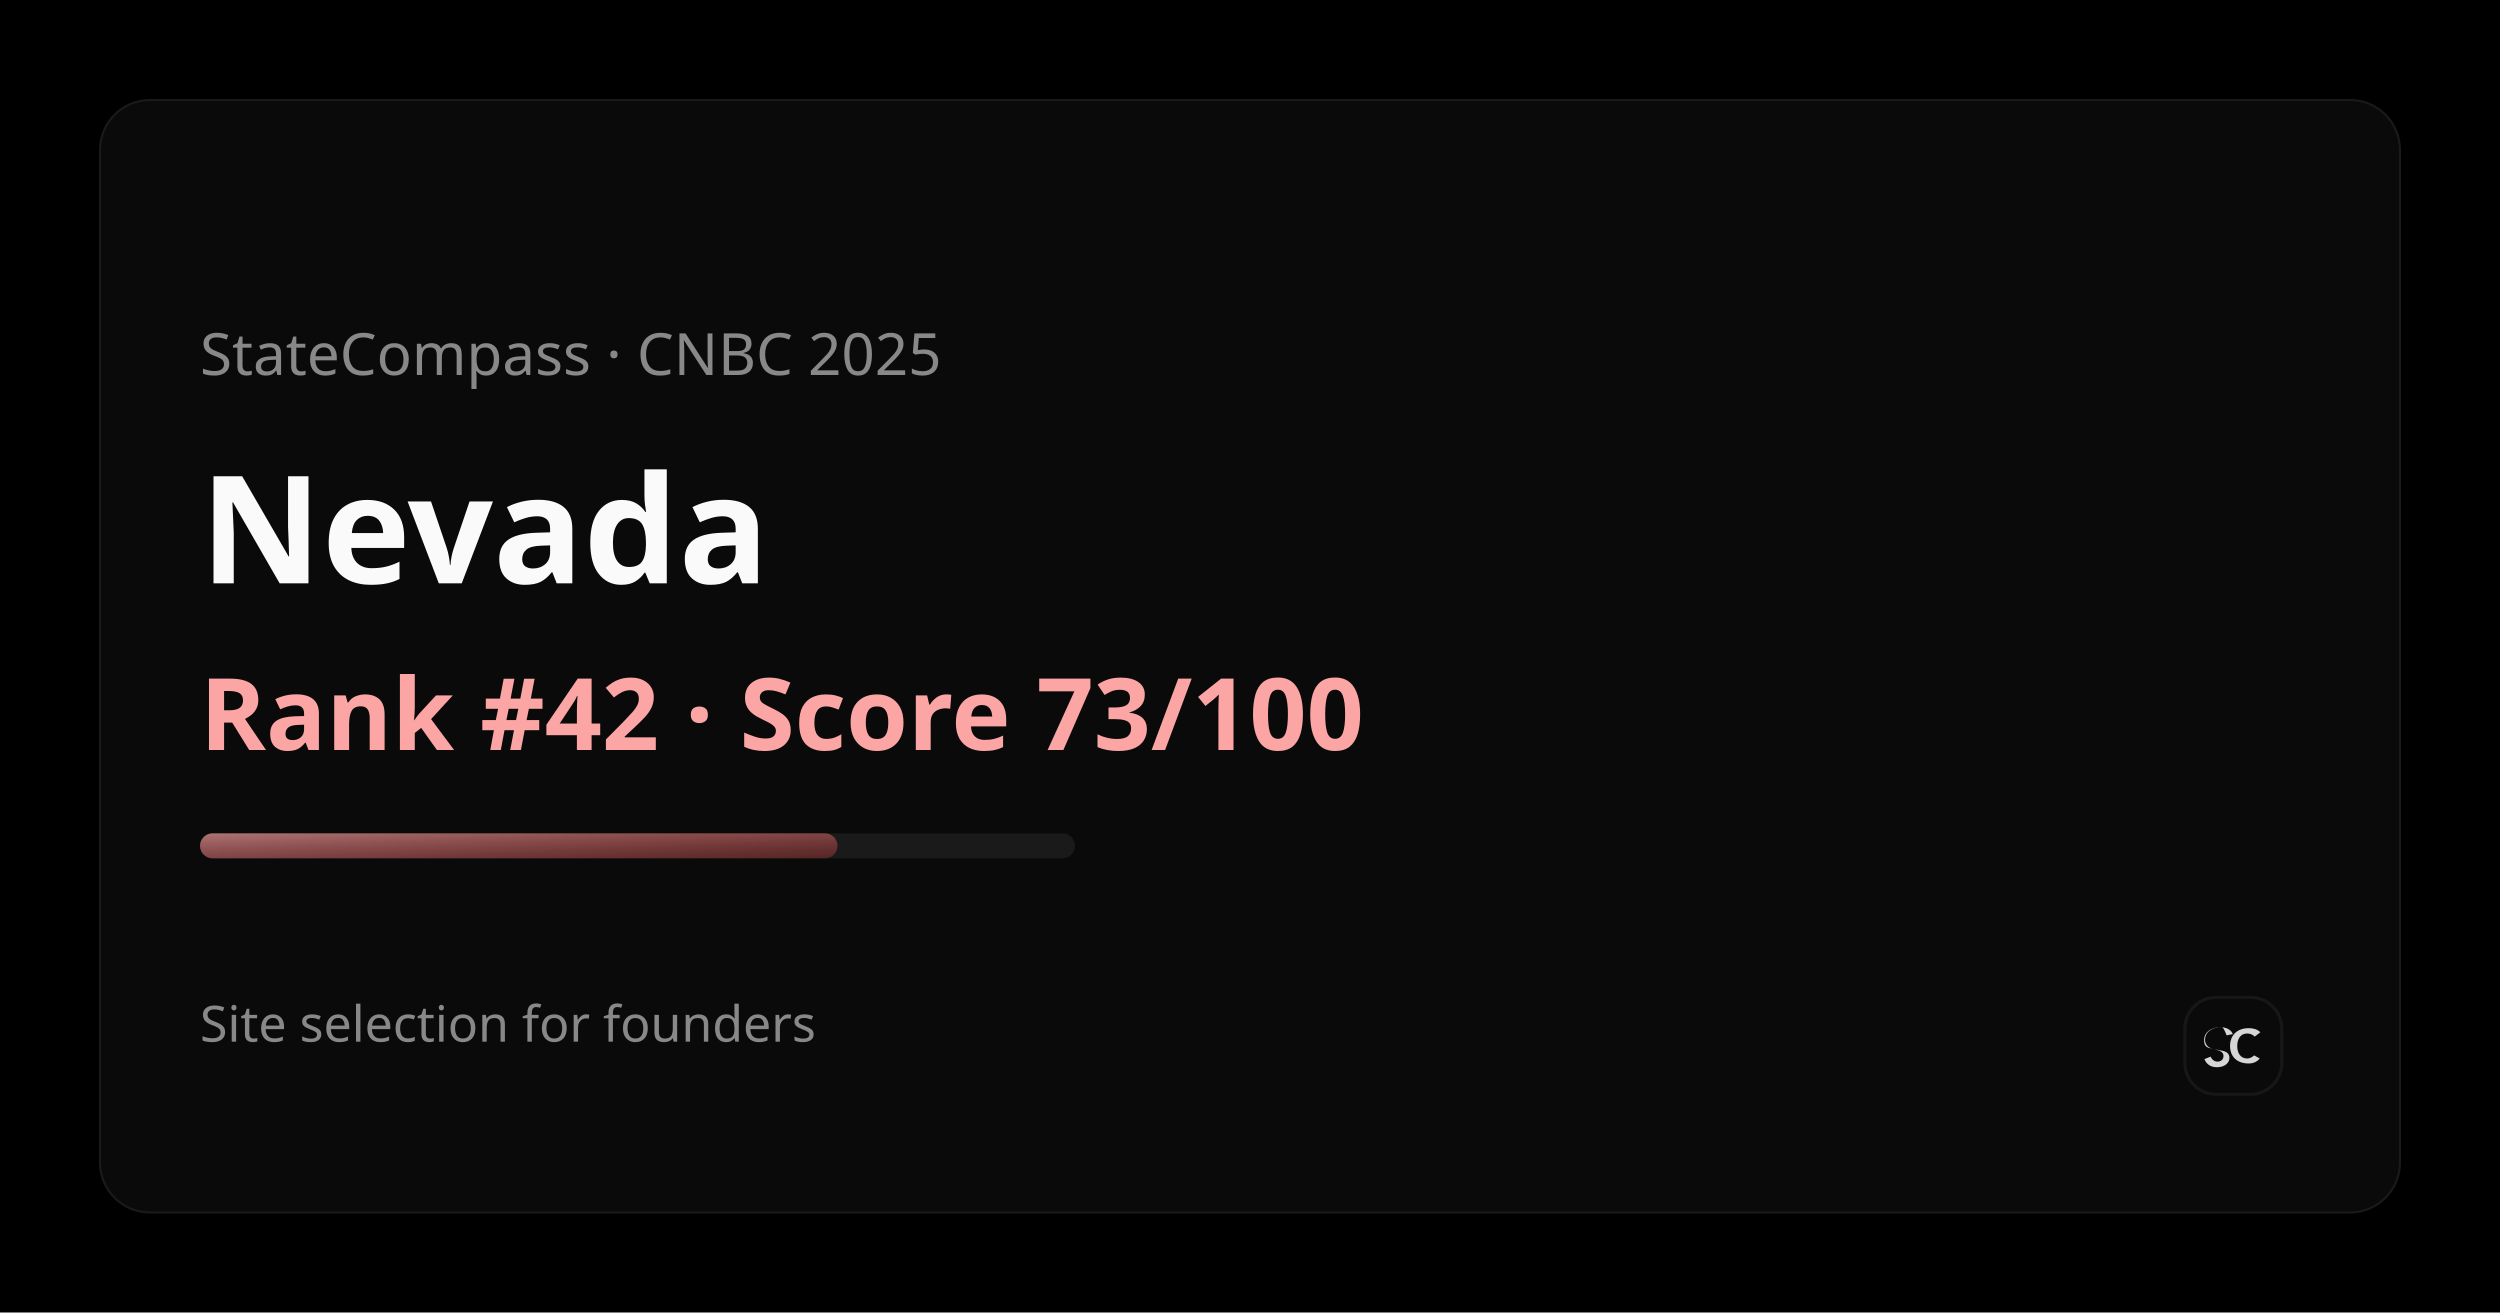
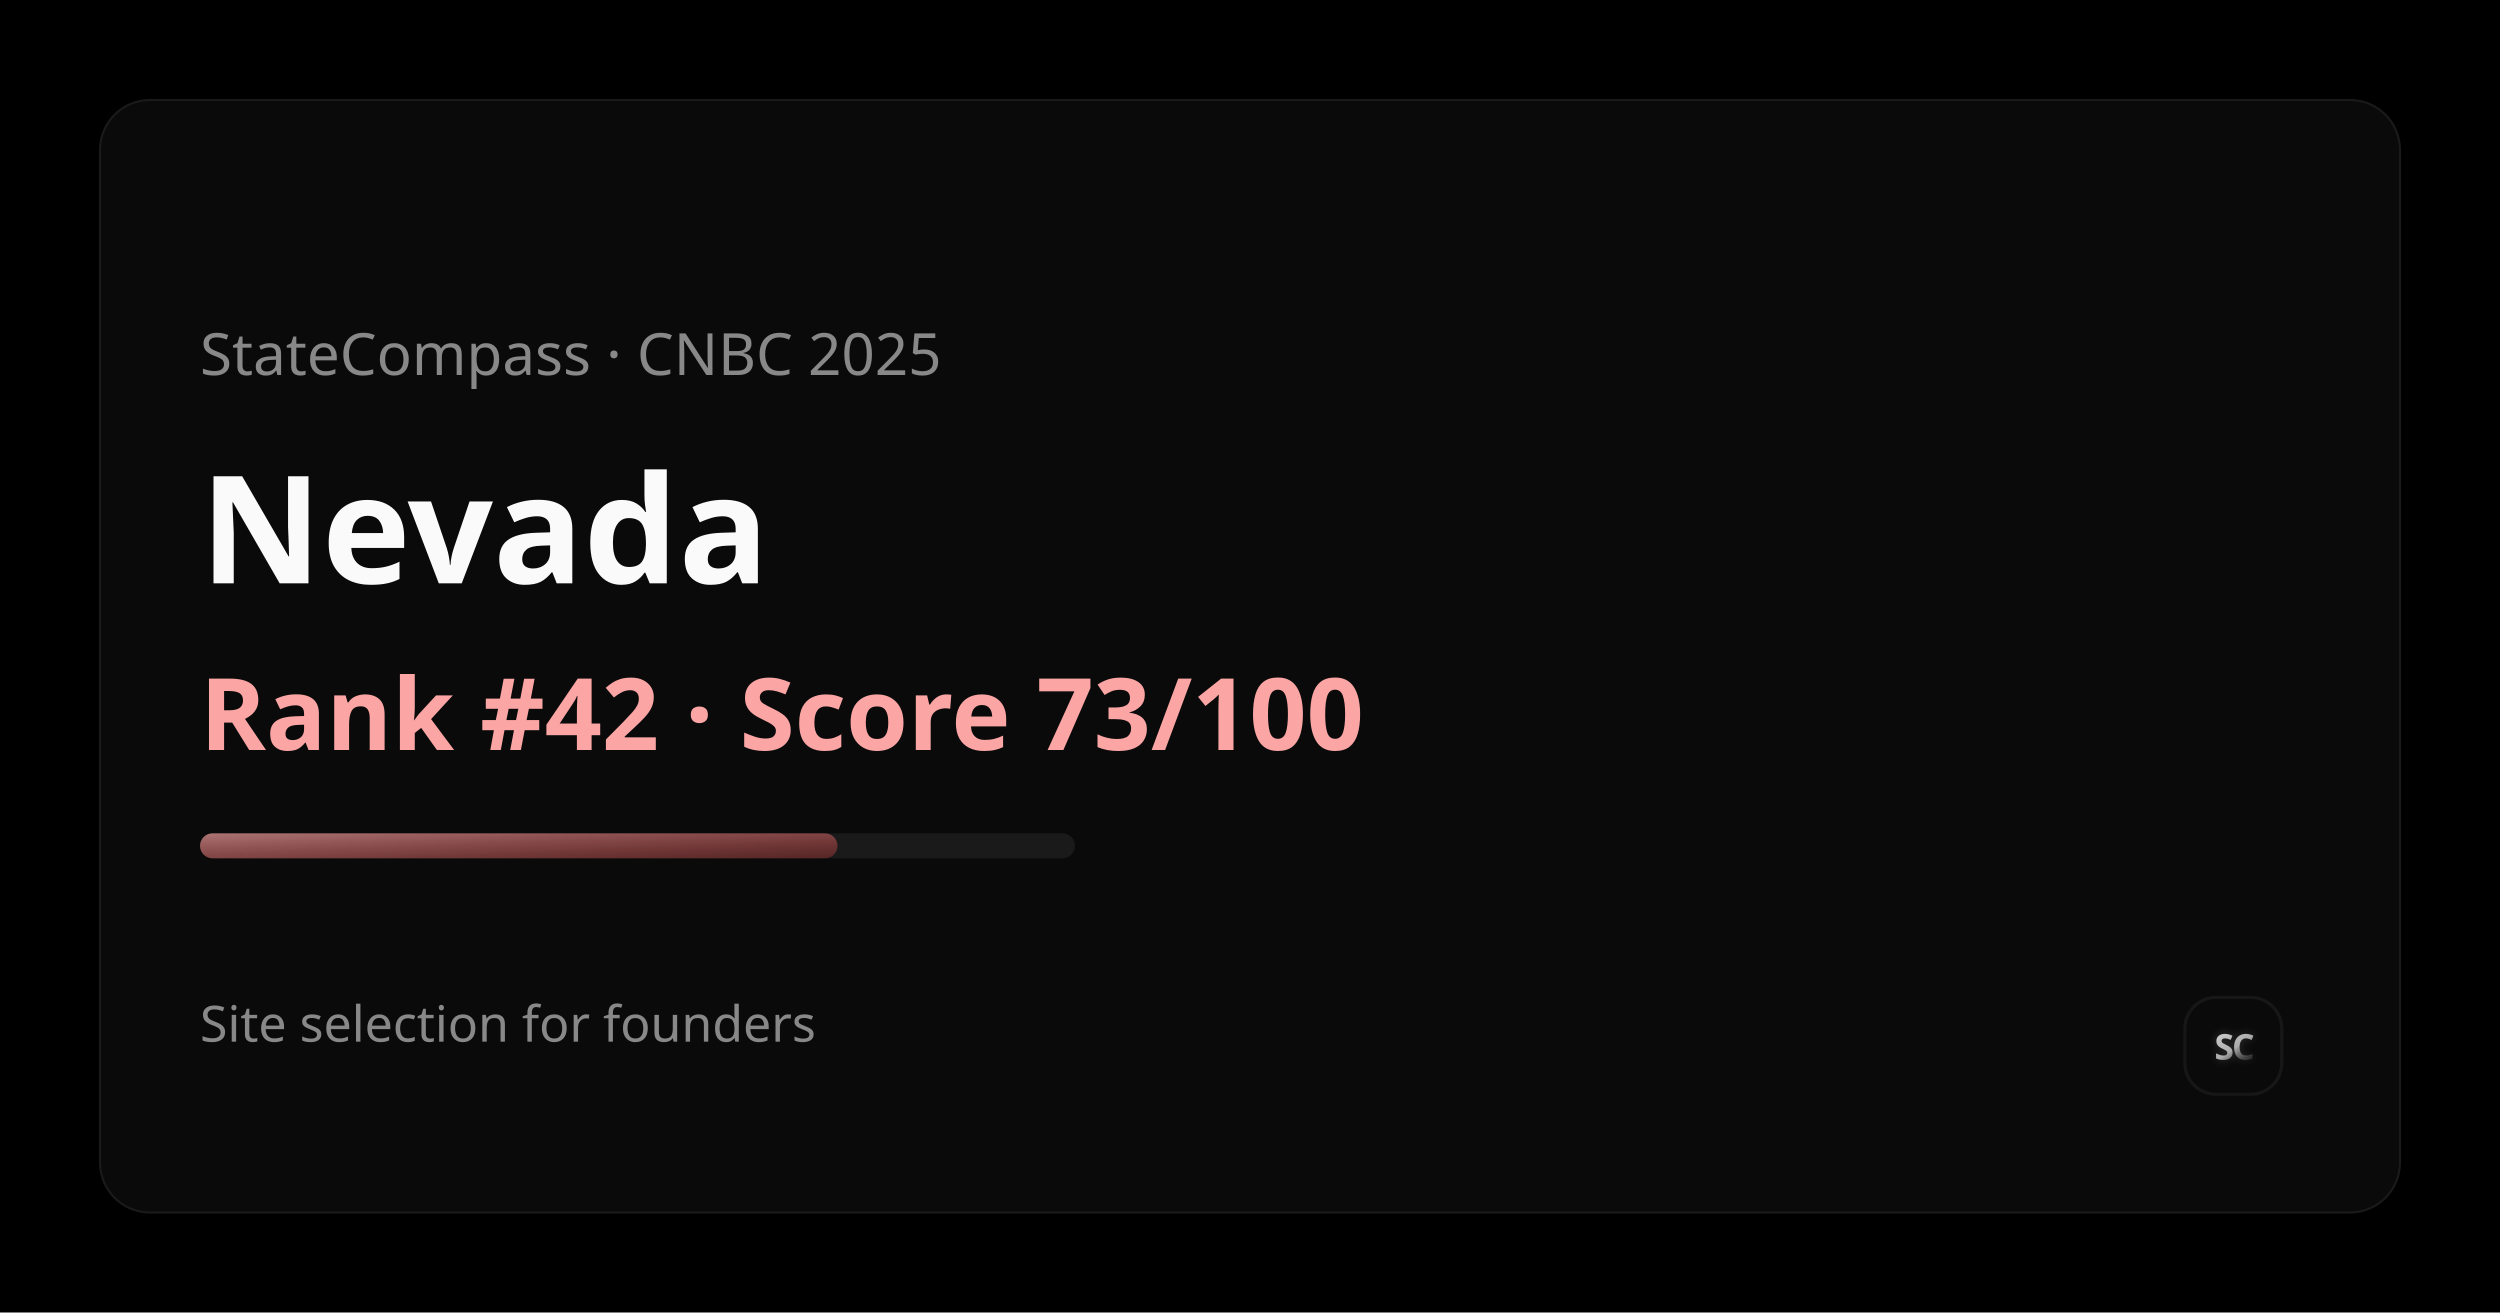
<svg xmlns="http://www.w3.org/2000/svg" width="1200" height="630" viewBox="0 0 1200 630">
  <defs>
    <linearGradient id="og-tier-red" x1="0%" y1="0%" x2="100%" y2="100%">
      <stop offset="0%" stop-color="#fca5a5" stop-opacity="0.65" />
      <stop offset="100%" stop-color="#ef4444" stop-opacity="0.28" />
    </linearGradient>
  </defs>
  <rect width="1200" height="630" fill="#000000" />
  <rect x="48" y="48" width="1104" height="534" rx="24" fill="#0a0a0a" stroke="#1a1a1a" />
  <text x="96" y="180" fill="#888888" font-family="system-ui,sans-serif" font-size="28">StateCompass · CNBC 2025</text>
  <text x="96" y="280" fill="#fafafa" font-family="system-ui,sans-serif" font-size="72" font-weight="700">Nevada</text>
  <text x="96" y="360" fill="#fca5a5" font-family="system-ui,sans-serif" font-size="48" font-weight="600">Rank #42 · Score 73/100</text>
  <rect x="96" y="400" width="420" height="12" rx="6" fill="#1a1a1a" />
  <rect x="96" y="400" width="306" height="12" rx="6" fill="url(#og-tier-red)" />
  <text x="96" y="500" fill="#888888" font-family="system-ui,sans-serif" font-size="24">Site selection for founders</text>
+   <defs>
+     <linearGradient id="og-sc-dazzle" x1="0%" y1="0%" x2="100%" y2="100%">
+       <stop offset="0%" stop-color="#ffffff" stop-opacity="0.92" />
+       <stop offset="52%" stop-color="#fafafa" stop-opacity="0.78" />
+       <stop offset="100%" stop-color="#525252" stop-opacity="0.36" />
+     </linearGradient>
+     <filter id="og-sc-glow" x="-100%" y="-100%" width="300%" height="300%" color-interpolation-filters="sRGB">
+       <feGaussianBlur in="SourceAlpha" stdDeviation="2.03" result="blur" />
+       <feFlood flood-color="#ffffff" flood-opacity="0.25" result="glowColor" />
+       <feComposite in="glowColor" in2="blur" operator="in" result="softGlow" />
+       <feMerge>
+         <feMergeNode in="softGlow" />
+         <feMergeNode in="SourceGraphic" />
+       </feMerge>
+     </filter>
+   </defs>
  <g transform="translate(1104, 534)" opacity="0.85">
    <g transform="translate(-56, -56)">
      <rect x="0.75" y="0.75" width="46.50" height="46.50" rx="15.00" fill="#0a0a0a" stroke="#1a1a1a" stroke-width="1.50" />
-       <g transform="translate(24.00,24.00) scale(1.5) translate(-9.35,-7.05)">
-         <path fill="#fafafa" d="M 5.6 1.1 C 2.1 1.1 0.3 2.9 0.3 5.1 C 0.3 6.6 1.2 7.7 3.1 8.1 L 5.7 8.6 C 7.4 8.9 8.1 9.7 8.1 10.9 C 8.1 12.6 6.5 13.9 4.1 13.9 C 2.1 13.9 0.7 12.9 0.1 11.3 L 2.1 10.5 C 2.5 11.5 3.3 12.1 4.3 12.1 C 5.5 12.1 6.2 11.3 6.2 10.3 C 6.2 9.3 5.5 8.7 3.9 8.3 L 1.5 7.7 C 0.1 7.3 0 6.1 0 5.1 C 0 2.9 2 1.1 5.2 1.1 C 7.2 1.1 8.6 1.9 9.2 3.3 L 7.2 3.7 C 6.8 2.7 6.2 1.1 5.6 1.1 Z" />
-         <path fill="#fafafa" d="M 14.3 1.4 C 10.3 1.4 8.3 3.9 8.3 7.1 C 8.3 10.3 10.3 12.7 14.3 12.7 C 15.8 12.7 17 12.1 17.8 11.1 L 16 10.1 C 15.4 10.7 14.6 11.1 13.8 11.1 C 11.6 11.1 10.6 9.3 10.6 7.1 C 10.6 4.9 11.6 3.1 13.8 3.1 C 14.8 3.1 15.6 3.5 16.2 4.1 L 18 2.7 C 17 1.7 15.6 1.4 14.3 1.4 Z" />
-       </g>
+       <text x="24.58" y="24.00" font-family="Sora, system-ui, sans-serif" font-size="17.04" font-weight="700" text-anchor="middle" dominant-baseline="central" letter-spacing="-0.055em" fill="url(#og-sc-dazzle)" filter="url(#og-sc-glow)">SC</text>
    </g>
  </g>
</svg>
